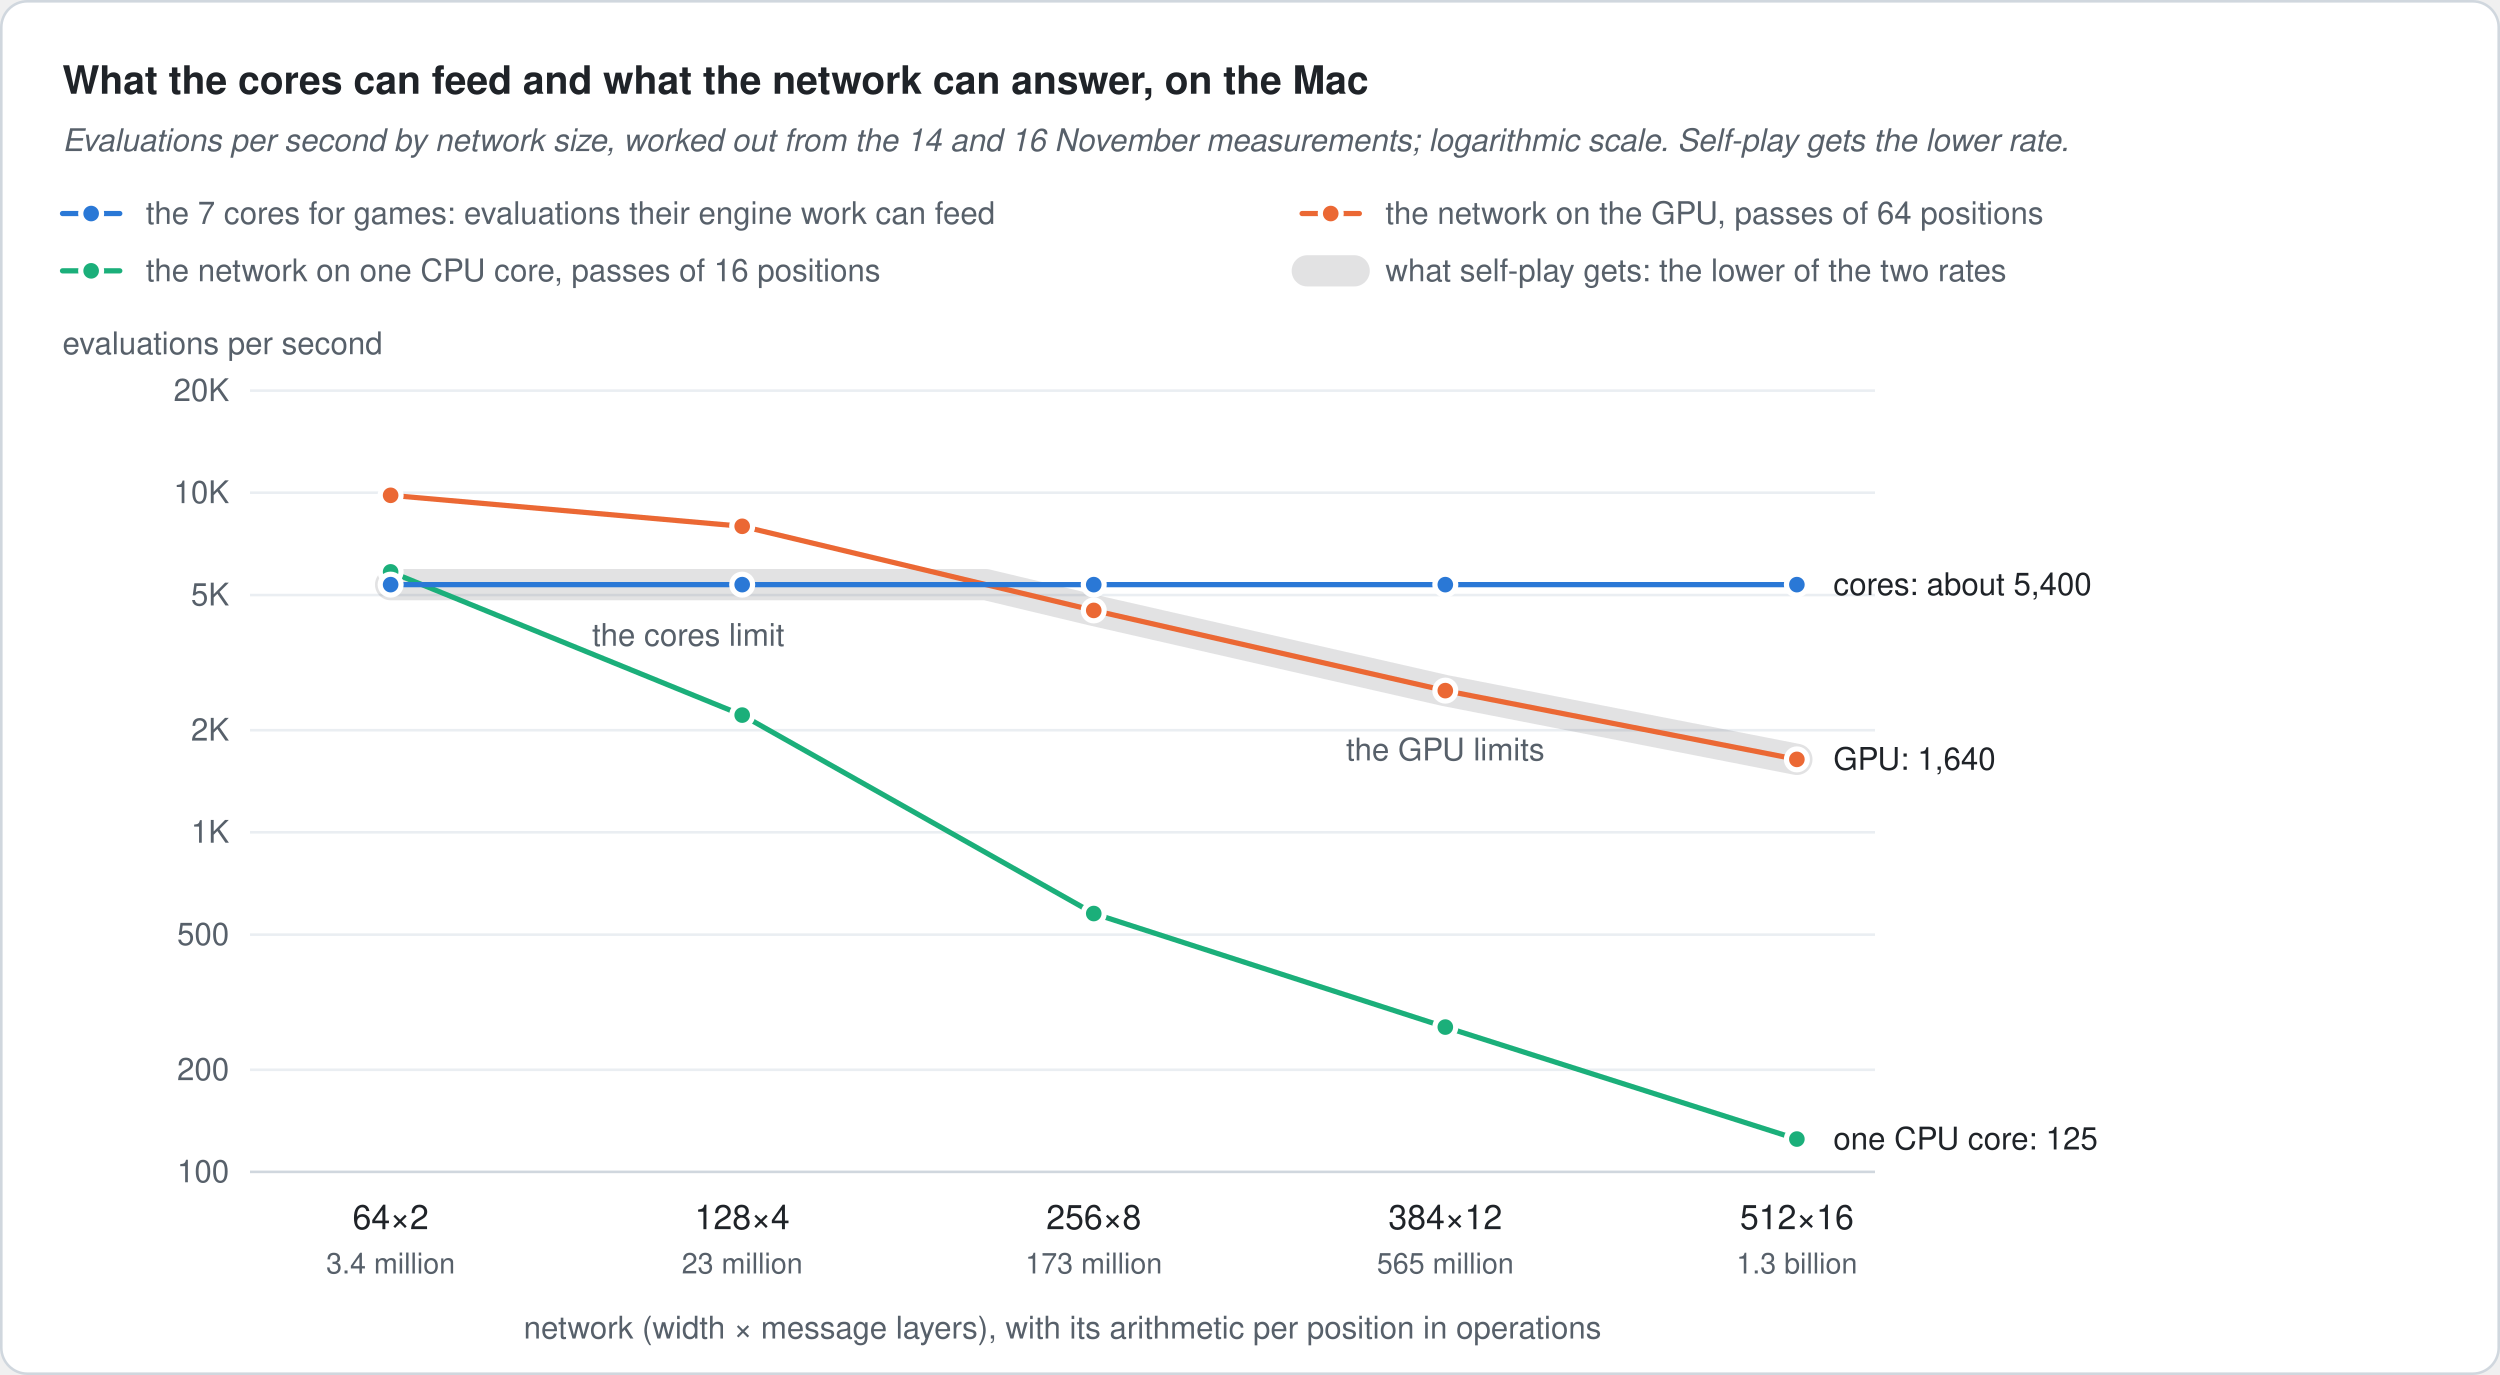
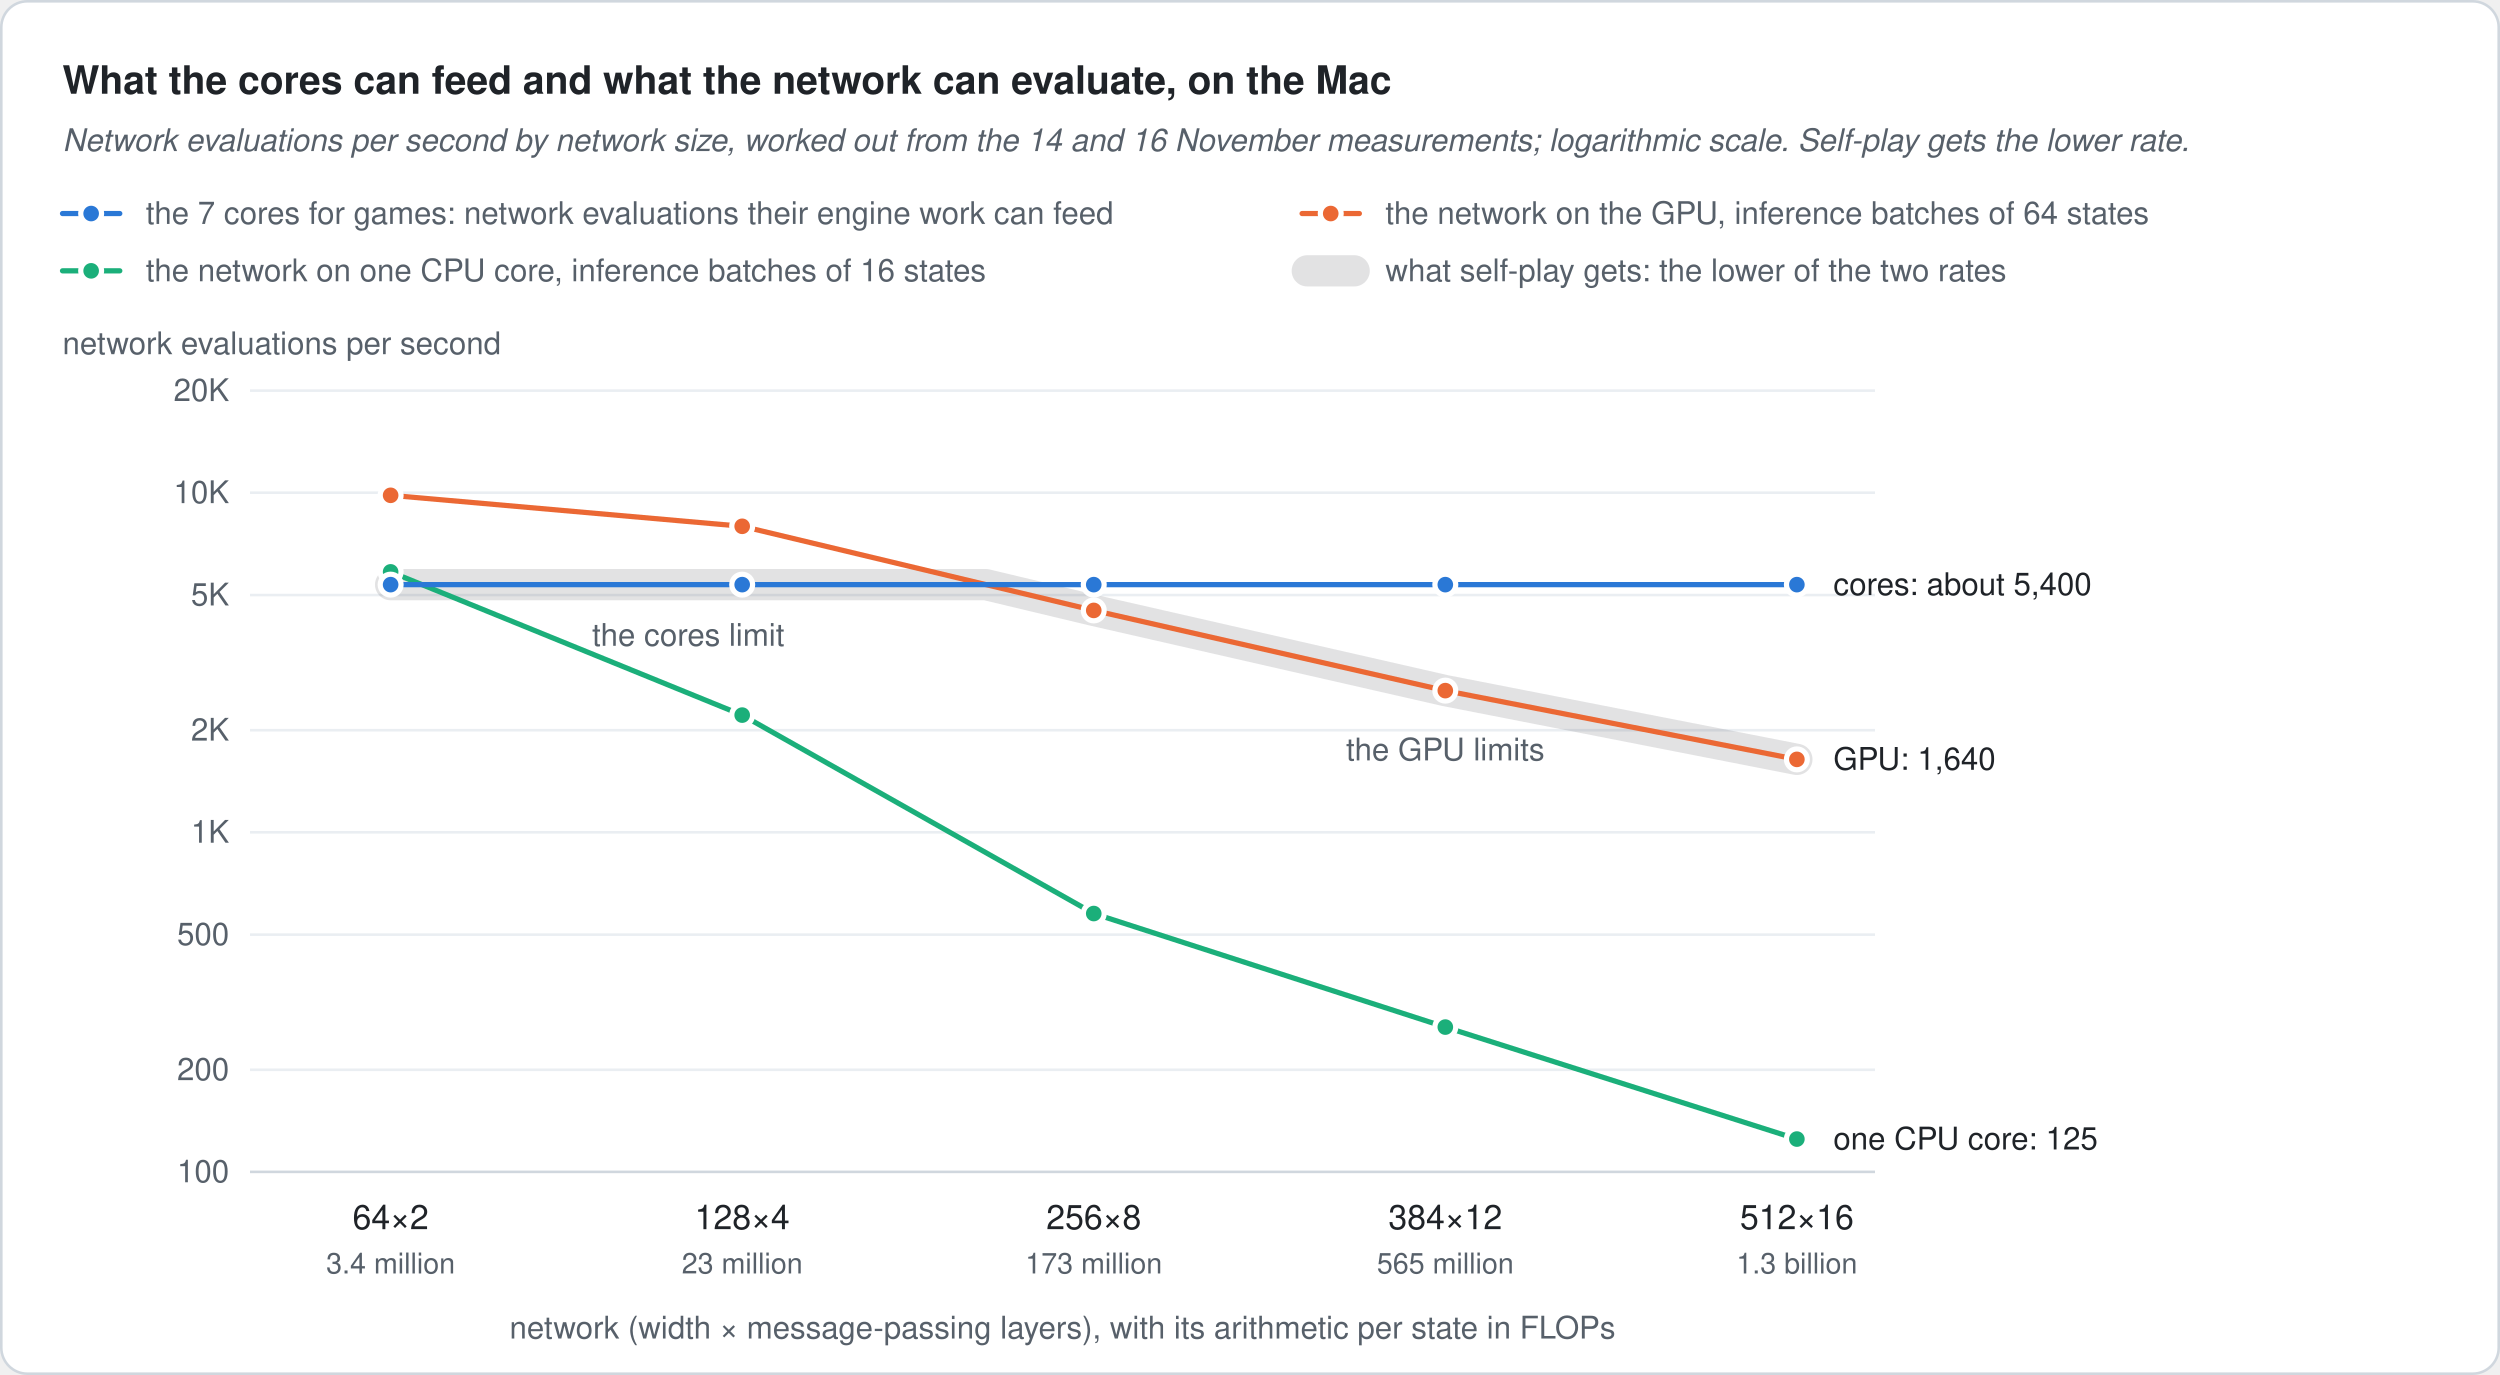
<svg xmlns="http://www.w3.org/2000/svg" width="960" height="528" viewBox="0 0 960 528" role="img" aria-labelledby="title desc">
  <defs>
    <style>
      text { font-family: -apple-system, BlinkMacSystemFont, "Segoe UI", Helvetica, Arial, sans-serif; fill: #1f2328; }
      .title { font-size: 15px; font-weight: 600; }
      .sub { font-size: 12px; fill: #57606a; font-style: italic; }
      .label { font-size: 12px; fill: #57606a; }
      .tick { font-size: 12px; fill: #57606a; font-variant-numeric: tabular-nums; }
      .body { font-size: 13px; }
      .end { font-size: 12px; }
      .small { font-size: 11px; fill: #57606a; }
    </style>
  </defs>
  <rect x="0.5" y="0.5" width="959" height="527" rx="10" fill="#ffffff" stroke="#d0d7de" />
-   <text class="title" x="24" y="36">What the cores can feed and what the network can answer, on the Mac</text>
-   <text class="sub" x="24" y="58">Evaluations per second by network size, worked out from the 14 and 16 November measurements; logarithmic scale. Self-play gets the lower rate.</text>
+   <text class="title" x="24" y="36">What the cores can feed and what the network can evaluate, on the Mac</text>
+   <text class="sub" x="24" y="58">Network evaluations per second by network size, worked out from the 14 and 16 November measurements; logarithmic scale. Self-play gets the lower rate.</text>
  <line x1="24" y1="82" x2="46" y2="82" stroke="#2a78d6" stroke-width="2" stroke-linecap="round" />
  <circle cx="35" cy="82" r="4" fill="#2a78d6" stroke="#ffffff" stroke-width="2" />
-   <text class="label" x="56" y="86">the 7 cores for games: evaluations their engine work can feed</text>
+   <text class="label" x="56" y="86">the 7 cores for games: network evaluations their engine work can feed</text>
  <line x1="500" y1="82" x2="522" y2="82" stroke="#eb6834" stroke-width="2" stroke-linecap="round" />
  <circle cx="511" cy="82" r="4" fill="#eb6834" stroke="#ffffff" stroke-width="2" />
-   <text class="label" x="532" y="86">the network on the GPU, passes of 64 positions</text>
+   <text class="label" x="532" y="86">the network on the GPU, inference batches of 64 states</text>
  <line x1="24" y1="104" x2="46" y2="104" stroke="#1baf7a" stroke-width="2" stroke-linecap="round" />
  <circle cx="35" cy="104" r="4" fill="#1baf7a" stroke="#ffffff" stroke-width="2" />
-   <text class="label" x="56" y="108">the network on one CPU core, passes of 16 positions</text>
+   <text class="label" x="56" y="108">the network on one CPU core, inference batches of 16 states</text>
  <line x1="502" y1="104" x2="520" y2="104" stroke="#1f2328" stroke-opacity="0.13" stroke-width="12" stroke-linecap="round" />
  <text class="label" x="532" y="108">what self-play gets: the lower of the two rates</text>
-   <text class="label" x="24" y="136">evaluations per second</text>
+   <text class="label" x="24" y="136">network evaluations per second</text>
  <line x1="96" y1="450.0" x2="720" y2="450.0" stroke="#d0d7de" stroke-width="1" />
  <text class="tick" x="88" y="454.0" text-anchor="end">100</text>
  <line x1="96" y1="410.8" x2="720" y2="410.8" stroke="#eaeef2" stroke-width="1" />
  <text class="tick" x="88" y="414.8" text-anchor="end">200</text>
  <line x1="96" y1="358.9" x2="720" y2="358.9" stroke="#eaeef2" stroke-width="1" />
  <text class="tick" x="88" y="362.9" text-anchor="end">500</text>
  <line x1="96" y1="319.6" x2="720" y2="319.6" stroke="#eaeef2" stroke-width="1" />
  <text class="tick" x="88" y="323.6" text-anchor="end">1K</text>
  <line x1="96" y1="280.4" x2="720" y2="280.4" stroke="#eaeef2" stroke-width="1" />
  <text class="tick" x="88" y="284.4" text-anchor="end">2K</text>
  <line x1="96" y1="228.5" x2="720" y2="228.5" stroke="#eaeef2" stroke-width="1" />
  <text class="tick" x="88" y="232.5" text-anchor="end">5K</text>
  <line x1="96" y1="189.2" x2="720" y2="189.2" stroke="#eaeef2" stroke-width="1" />
  <text class="tick" x="88" y="193.2" text-anchor="end">10K</text>
  <line x1="96" y1="150.0" x2="720" y2="150.0" stroke="#eaeef2" stroke-width="1" />
  <text class="tick" x="88" y="154.0" text-anchor="end">20K</text>
  <text class="body" x="150" y="472" text-anchor="middle">64×2</text>
  <text class="small" x="150" y="489" text-anchor="middle">3.4 million</text>
  <text class="body" x="285" y="472" text-anchor="middle">128×4</text>
  <text class="small" x="285" y="489" text-anchor="middle">23 million</text>
  <text class="body" x="420" y="472" text-anchor="middle">256×8</text>
  <text class="small" x="420" y="489" text-anchor="middle">173 million</text>
  <text class="body" x="555" y="472" text-anchor="middle">384×12</text>
  <text class="small" x="555" y="489" text-anchor="middle">565 million</text>
  <text class="body" x="690" y="472" text-anchor="middle">512×16</text>
  <text class="small" x="690" y="489" text-anchor="middle">1.3 billion</text>
-   <text class="label" x="408.0" y="514" text-anchor="middle">network (width × message layers), with its arithmetic per position in operations</text>
+   <text class="label" x="408.0" y="514" text-anchor="middle">network (width × message-passing layers), with its arithmetic per state in FLOPs</text>
  <path d="M 150.0 224.5 L 285.0 224.5 L 378.6 224.5 L 420.0 234.4 L 555.0 265.2 L 690.0 291.6" fill="none" stroke="#1f2328" stroke-opacity="0.13" stroke-width="12" stroke-linecap="round" stroke-linejoin="round" />
  <polyline points="150.0,219.6 285.0,274.6 420.0,350.8 555.0,394.4 690.0,437.4" fill="none" stroke="#1baf7a" stroke-width="2" stroke-linecap="round" stroke-linejoin="round" />
  <circle cx="150.0" cy="219.6" r="4" fill="#1baf7a" stroke="#ffffff" stroke-width="2" />
  <circle cx="285.0" cy="274.6" r="4" fill="#1baf7a" stroke="#ffffff" stroke-width="2" />
  <circle cx="420.0" cy="350.8" r="4" fill="#1baf7a" stroke="#ffffff" stroke-width="2" />
  <circle cx="555.0" cy="394.4" r="4" fill="#1baf7a" stroke="#ffffff" stroke-width="2" />
  <circle cx="690.0" cy="437.4" r="4" fill="#1baf7a" stroke="#ffffff" stroke-width="2" />
  <polyline points="150.0,190.2 285.0,202.1 420.0,234.4 555.0,265.2 690.0,291.6" fill="none" stroke="#eb6834" stroke-width="2" stroke-linecap="round" stroke-linejoin="round" />
  <circle cx="150.0" cy="190.2" r="4" fill="#eb6834" stroke="#ffffff" stroke-width="2" />
  <circle cx="285.0" cy="202.1" r="4" fill="#eb6834" stroke="#ffffff" stroke-width="2" />
  <circle cx="420.0" cy="234.4" r="4" fill="#eb6834" stroke="#ffffff" stroke-width="2" />
  <circle cx="555.0" cy="265.2" r="4" fill="#eb6834" stroke="#ffffff" stroke-width="2" />
  <circle cx="690.0" cy="291.6" r="4" fill="#eb6834" stroke="#ffffff" stroke-width="2" />
  <polyline points="150.0,224.5 285.0,224.5 420.0,224.5 555.0,224.5 690.0,224.5" fill="none" stroke="#2a78d6" stroke-width="2" stroke-linecap="round" stroke-linejoin="round" />
  <circle cx="150.0" cy="224.5" r="4" fill="#2a78d6" stroke="#ffffff" stroke-width="2" />
  <circle cx="285.0" cy="224.5" r="4" fill="#2a78d6" stroke="#ffffff" stroke-width="2" />
  <circle cx="420.0" cy="224.5" r="4" fill="#2a78d6" stroke="#ffffff" stroke-width="2" />
  <circle cx="555.0" cy="224.5" r="4" fill="#2a78d6" stroke="#ffffff" stroke-width="2" />
  <circle cx="690.0" cy="224.5" r="4" fill="#2a78d6" stroke="#ffffff" stroke-width="2" />
  <text class="end" x="704" y="228.5">cores: about 5,400</text>
  <text class="end" x="704" y="295.6">GPU: 1,640</text>
  <text class="end" x="704" y="441.4">one CPU core: 125</text>
  <text class="label" x="264.3" y="248.0" text-anchor="middle">the cores limit</text>
  <text class="label" x="555.0" y="292.0" text-anchor="middle">the GPU limits</text>
</svg>
